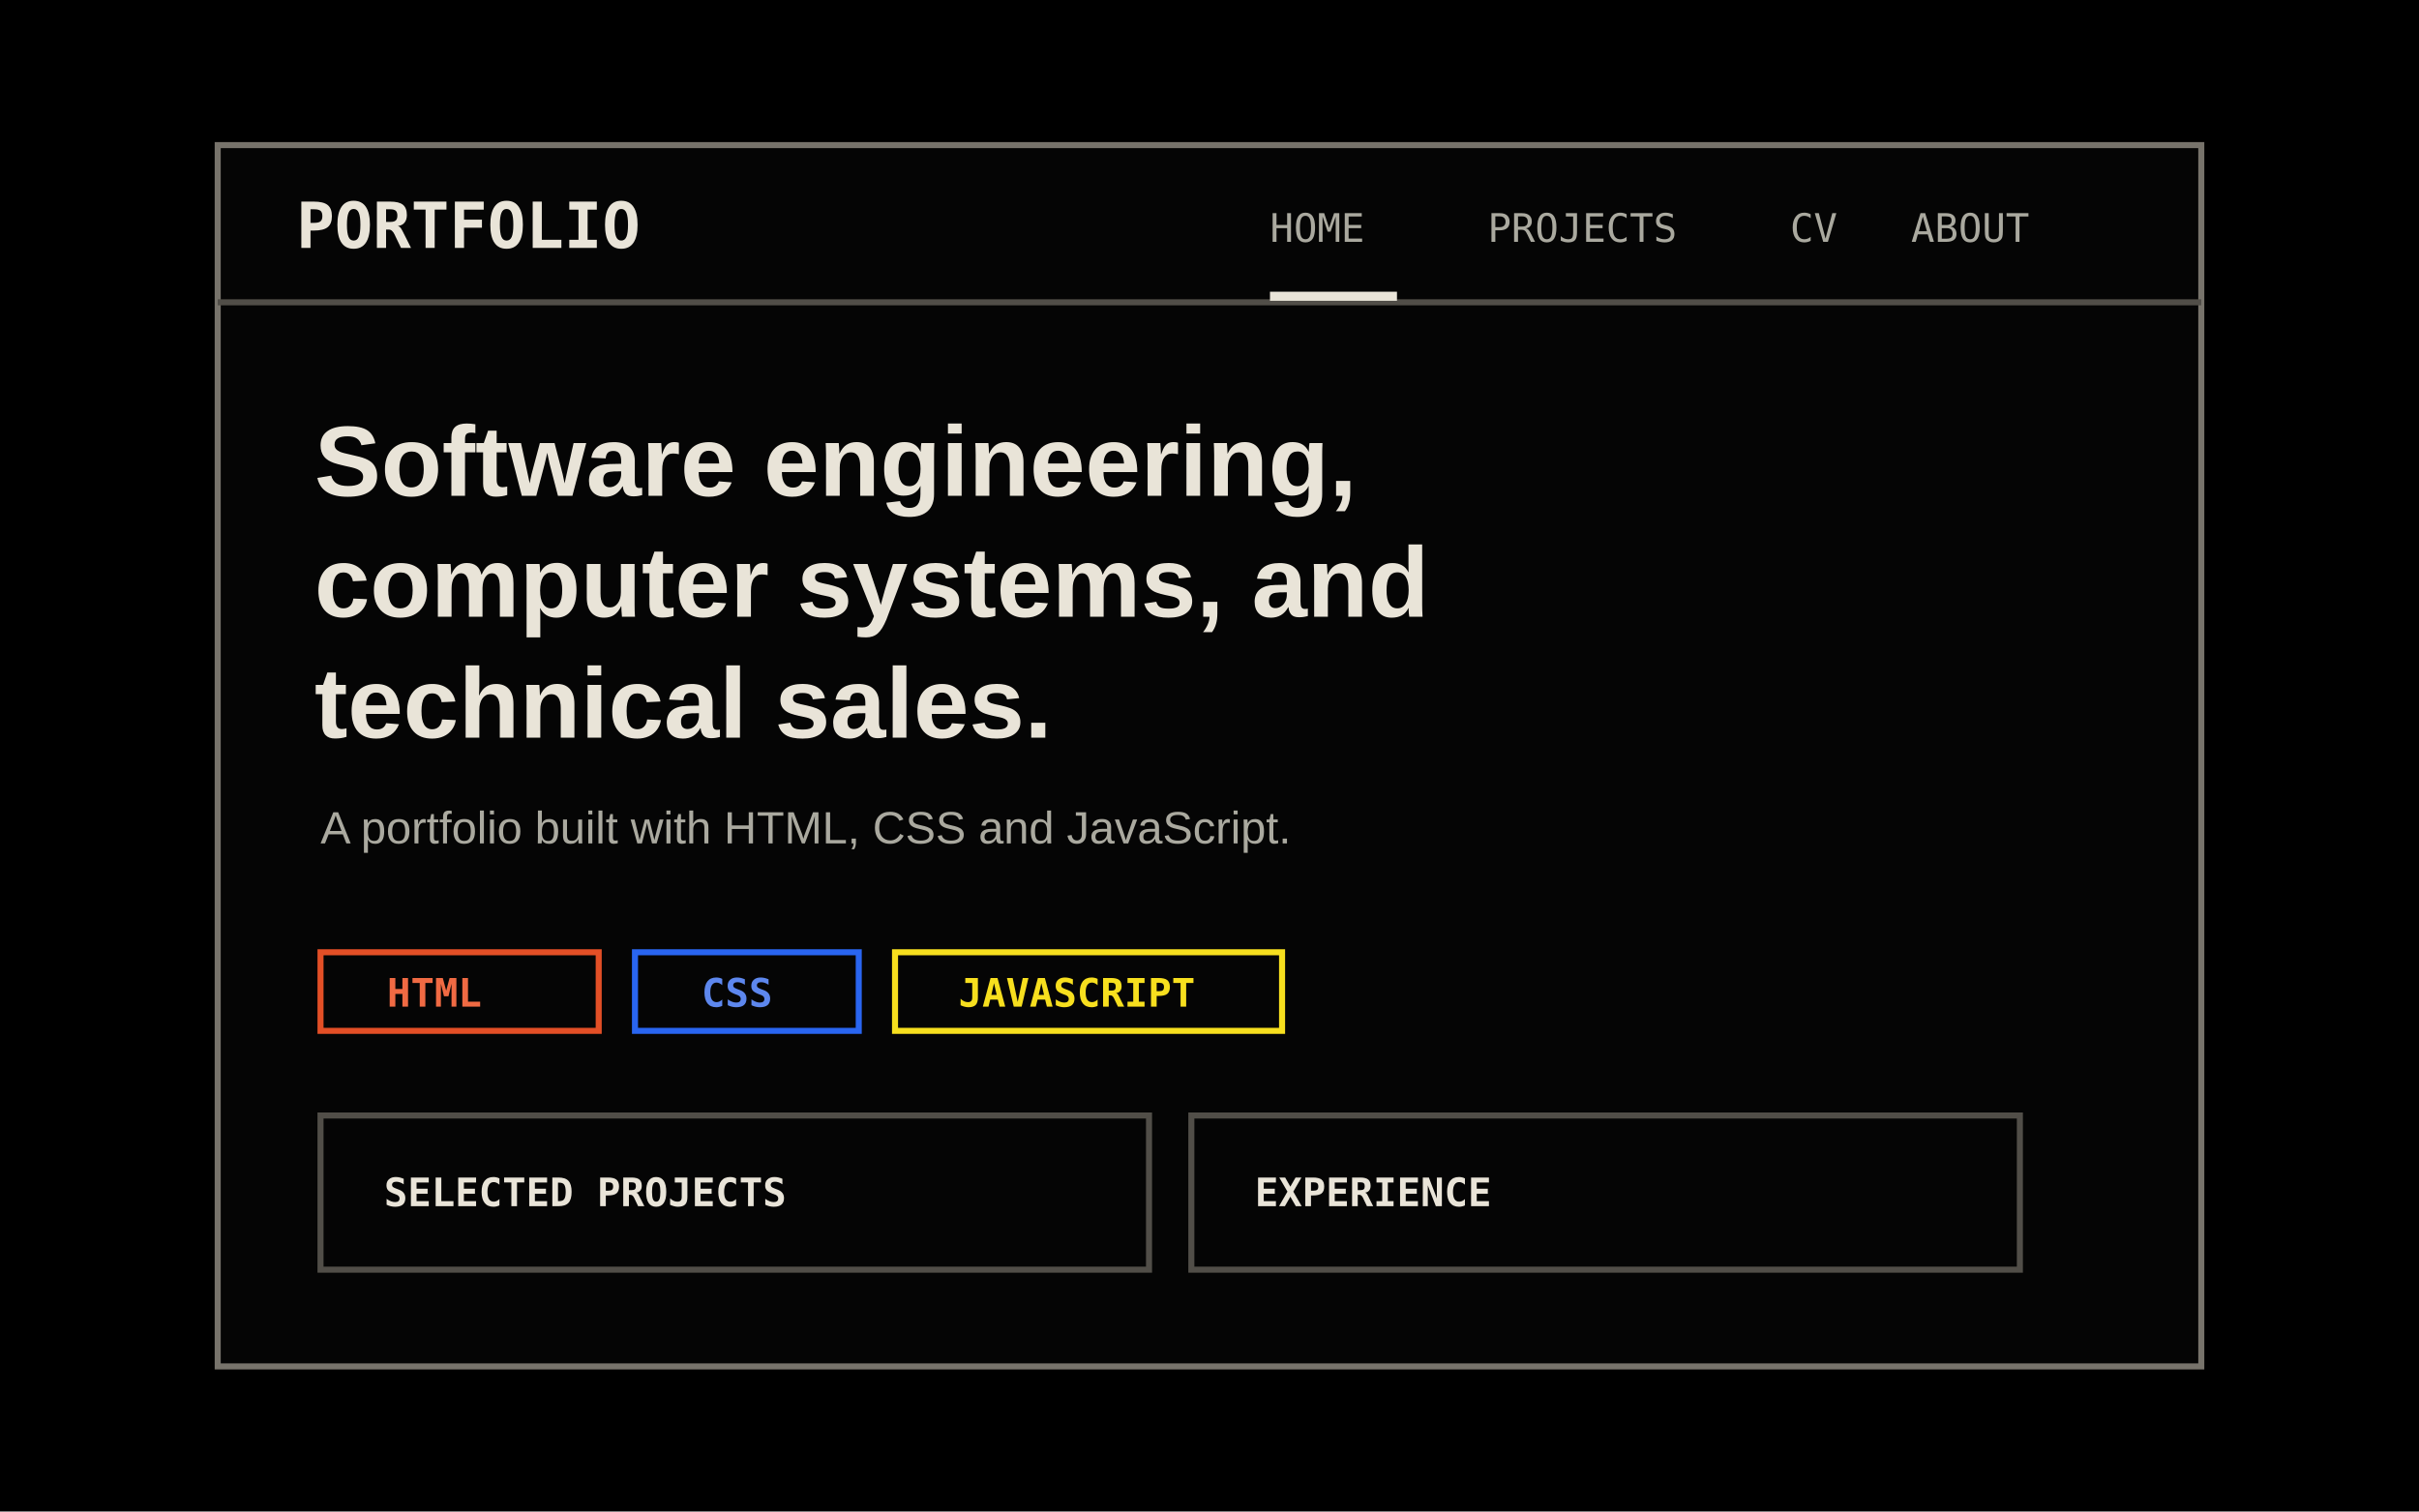
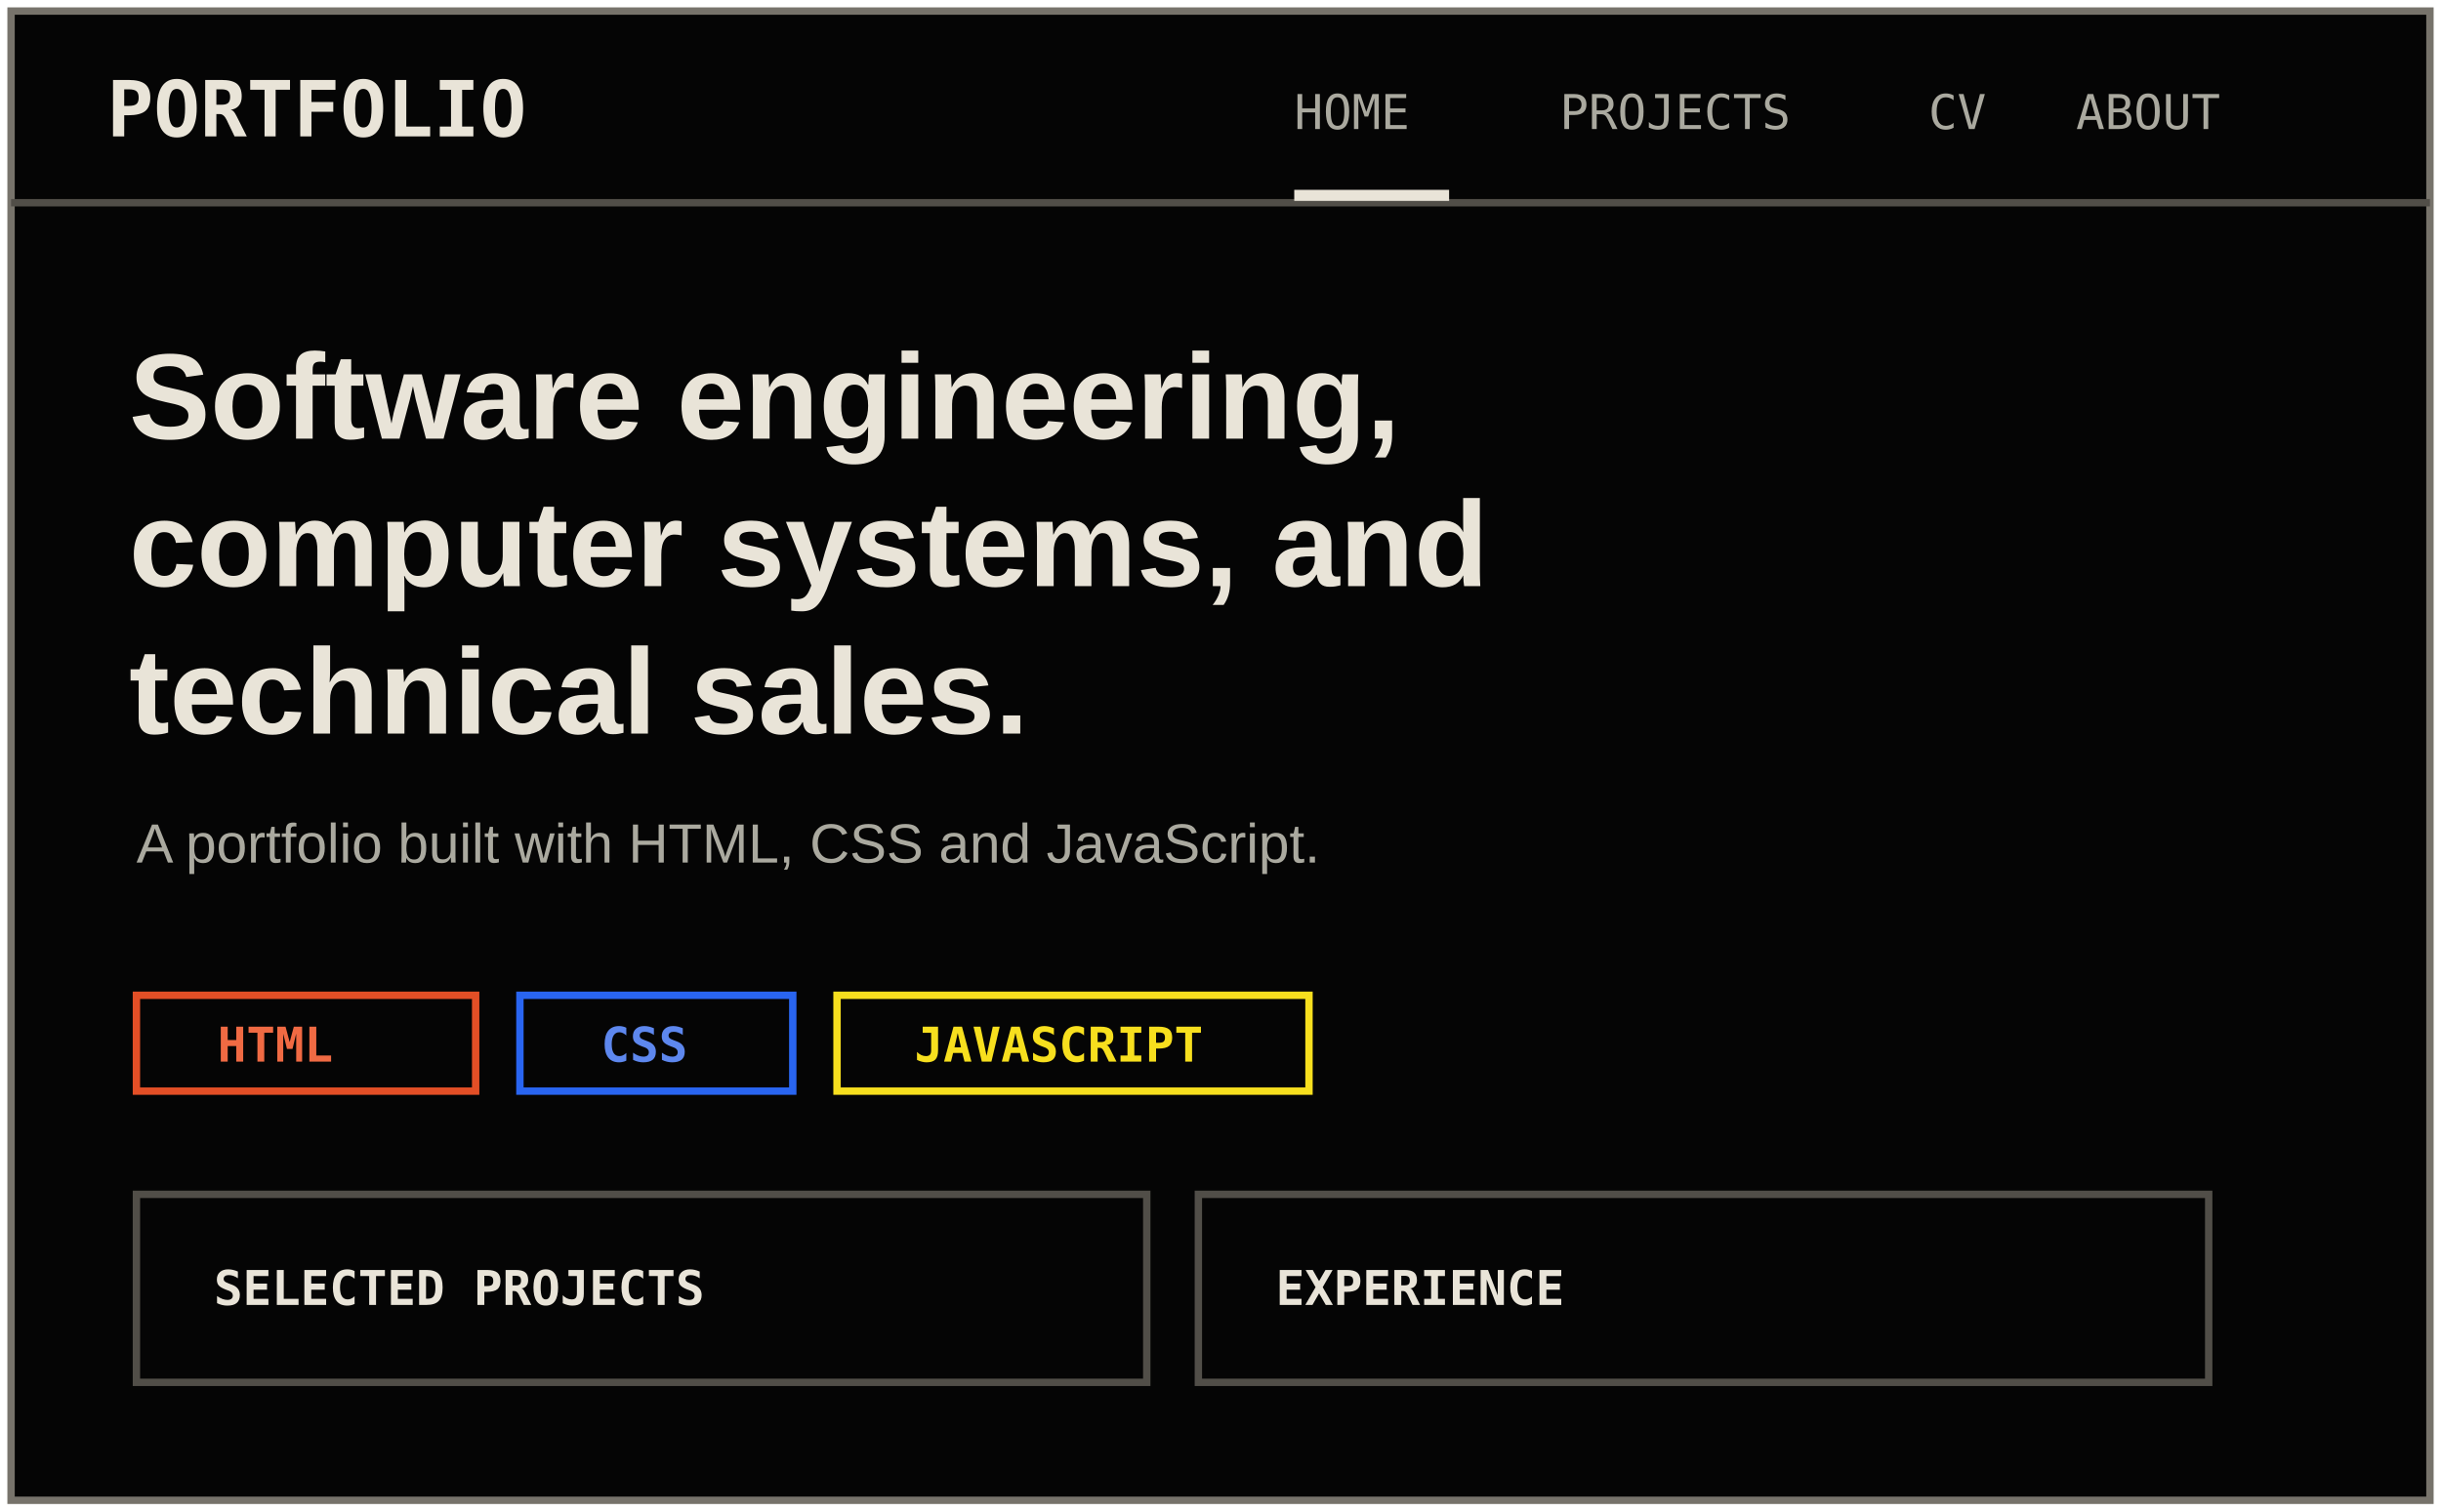
- <svg xmlns="http://www.w3.org/2000/svg" viewBox="0 0 800 500" role="img" aria-labelledby="title description">
-   <rect width="800" height="500" fill="#000000" />
+ <svg xmlns="http://www.w3.org/2000/svg" viewBox="69 45 662 410" role="img" aria-labelledby="title description">
  <rect x="72" y="48" width="656" height="404" fill="#050505" stroke="#77736b" stroke-width="2" />
  <path d="M72 100h656" stroke="#514e48" stroke-width="2" />
  <text x="98" y="82" fill="#e9e4d8" font-family="monospace" font-size="21" font-weight="bold">PORTFOLIO</text>
  <g fill="#aaa99f" font-family="monospace" font-size="13">
    <text x="420" y="80">HOME</text>
    <text x="492" y="80">PROJECTS</text>
    <text x="592" y="80">CV</text>
    <text x="632" y="80">ABOUT</text>
  </g>
  <path d="M420 98h42" stroke="#e9e4d8" stroke-width="3" />
  <g fill="#e9e4d8" font-family="Arial, sans-serif" font-size="33" font-weight="bold">
    <text x="104" y="164">Software engineering,</text>
    <text x="104" y="204">computer systems, and</text>
    <text x="104" y="244">technical sales.</text>
  </g>
  <g fill="#aaa99f" font-family="Arial, sans-serif" font-size="15">
    <text x="106" y="279">A portfolio built with HTML, CSS and JavaScript.</text>
  </g>
  <g fill="none" stroke-width="2">
    <rect x="106" y="315" width="92" height="26" stroke="#e34f26" />
    <rect x="210" y="315" width="74" height="26" stroke="#2965f1" />
    <rect x="296" y="315" width="128" height="26" stroke="#f7df1e" />
    <rect x="106" y="369" width="274" height="51" stroke="#514e48" />
    <rect x="394" y="369" width="274" height="51" stroke="#514e48" />
  </g>
  <g font-family="monospace" font-size="13" font-weight="bold">
    <text x="128" y="333" fill="#f06a43">HTML</text>
    <text x="232" y="333" fill="#5d87ee">CSS</text>
    <text x="317" y="333" fill="#f7df1e">JAVASCRIPT</text>
    <text x="127" y="399" fill="#e9e4d8">SELECTED PROJECTS</text>
    <text x="415" y="399" fill="#e9e4d8">EXPERIENCE</text>
  </g>
</svg>
